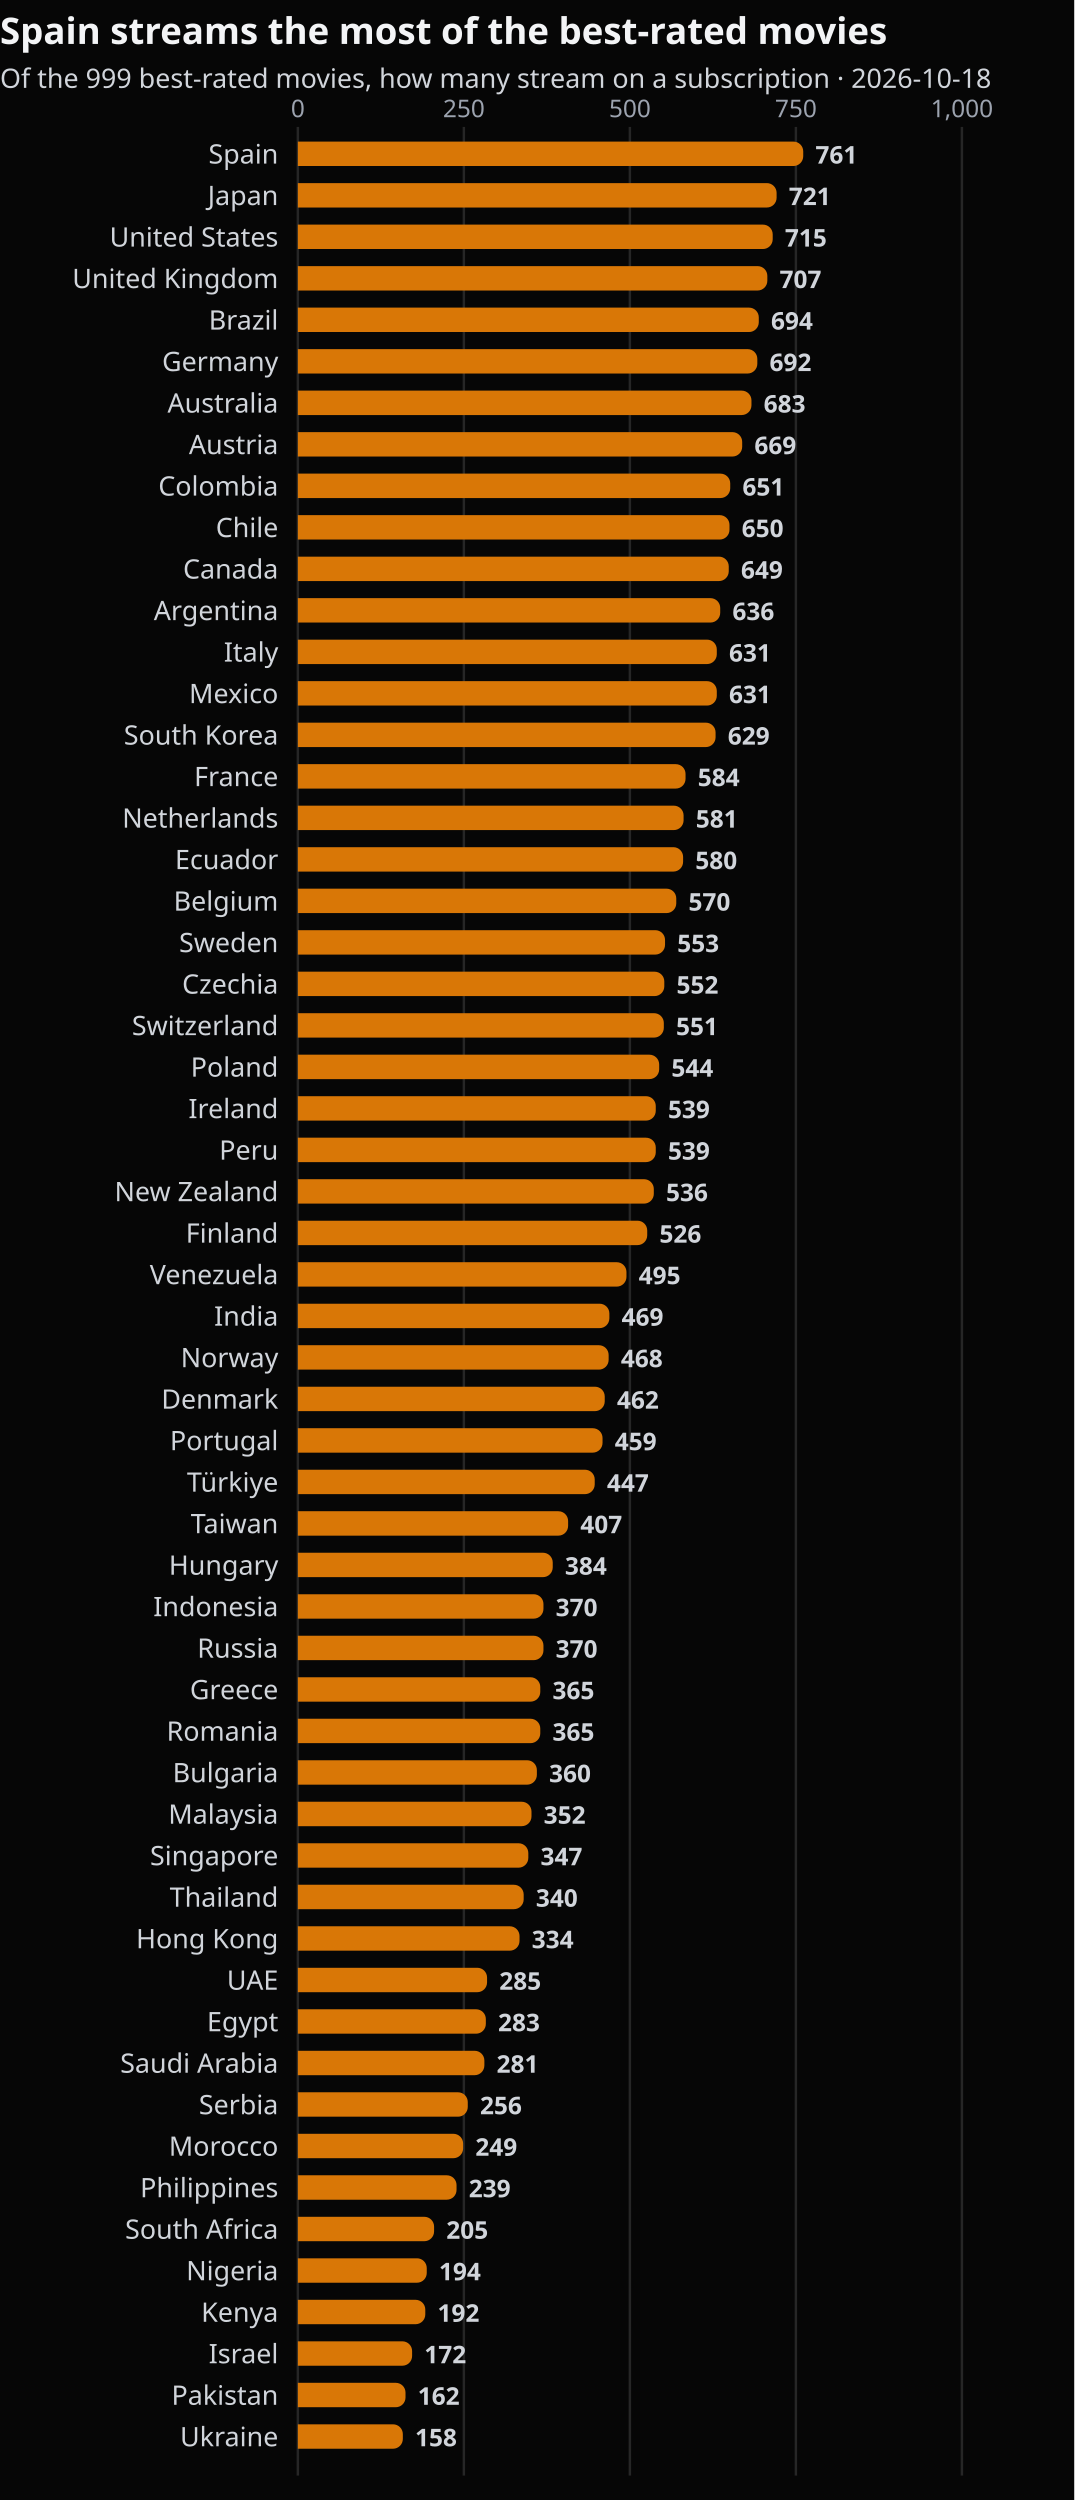
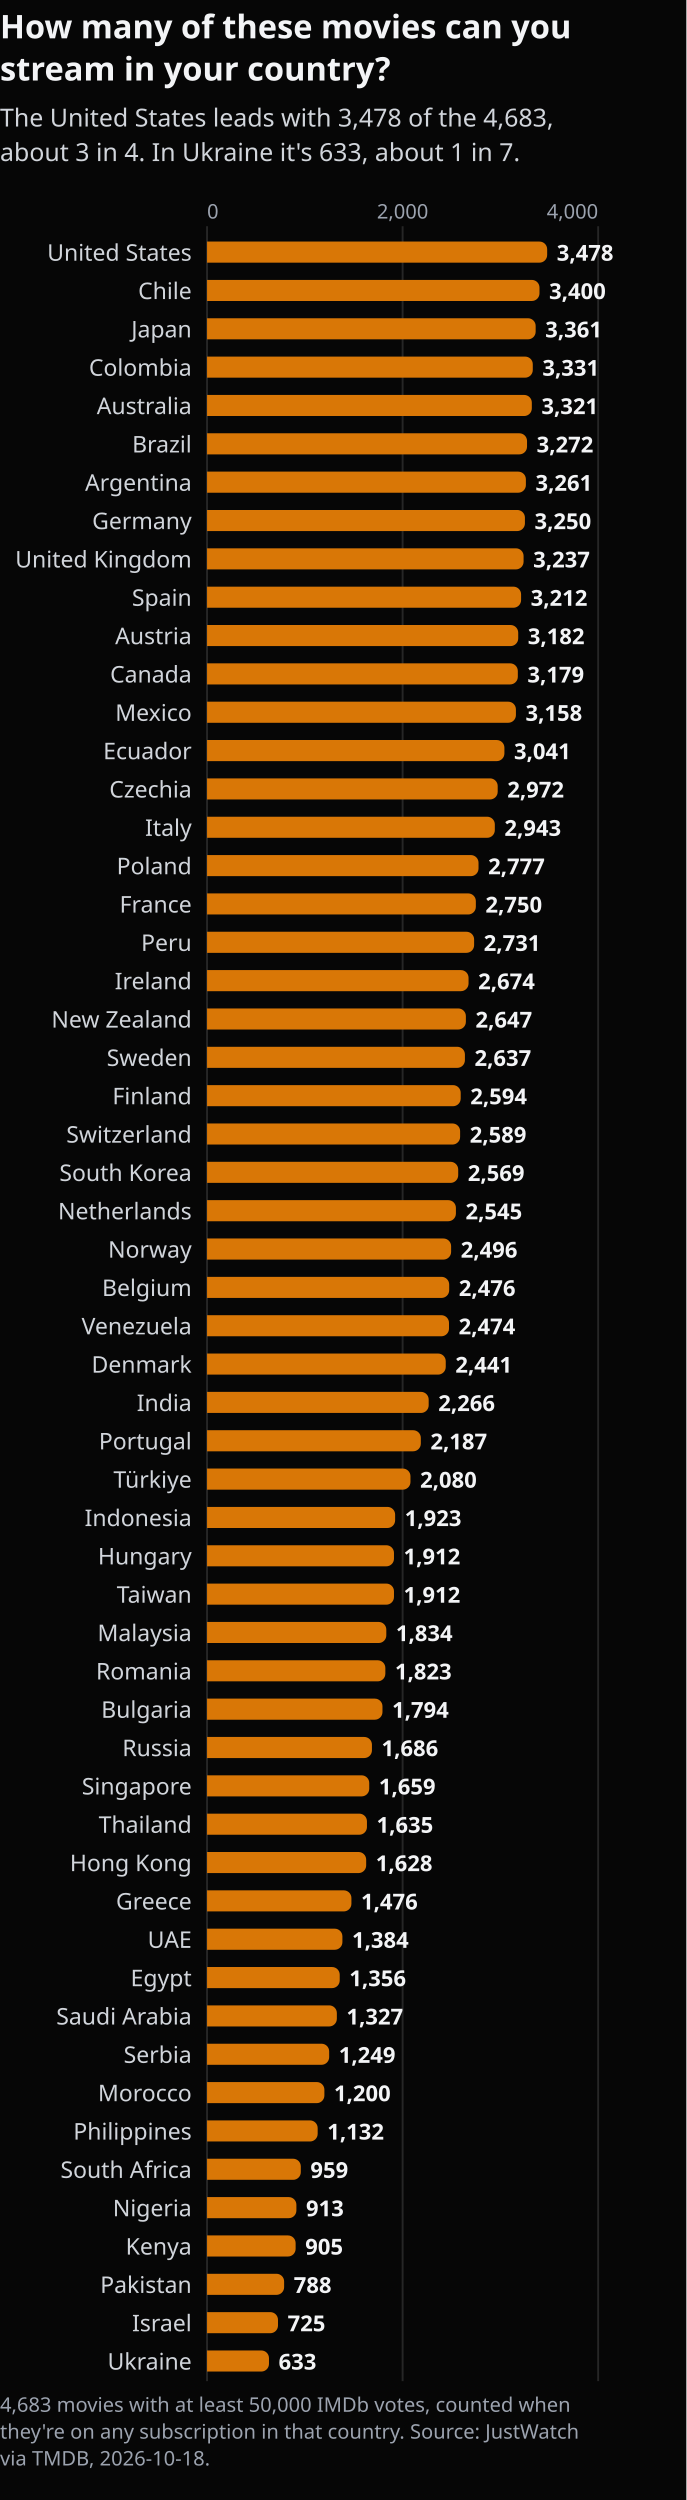
- <svg xmlns="http://www.w3.org/2000/svg" viewBox="0 0 440 1024" width="440" height="1024" role="img" aria-labelledby="t d">
+ <svg xmlns="http://www.w3.org/2000/svg" viewBox="0 0 358 1304" width="358" height="1304" role="img" aria-labelledby="t d">
  <style>
-  .t1{fill:#f3f4f6;font:700 15px Gabarito,system-ui,sans-serif}
-  .t2{fill:#d1d5db;font:400 11px Gabarito,system-ui,sans-serif}
-  .t3{fill:#9ca3af;font:400 10px Gabarito,system-ui,sans-serif;font-variant-numeric:tabular-nums}
-  .v{fill:#d1d5db;font:600 10px Gabarito,system-ui,sans-serif;font-variant-numeric:tabular-nums}
-  .grid{stroke:#262626;stroke-width:1}
-  .bar{fill:#d97706}.mute{fill:#6b7280}.line{fill:none;stroke:#d97706;stroke-width:2;stroke-linejoin:round;stroke-linecap:round}
-  .dot{fill:#d97706;stroke:#060606;stroke-width:2}
+ .q{fill:#f3f4f6;font:700 17px Gabarito,system-ui,sans-serif}
+ .a{fill:#d1d5db;font:400 13px Gabarito,system-ui,sans-serif}
+ .l{fill:#d1d5db;font:400 12px Gabarito,system-ui,sans-serif}
+ .ls{fill:#9ca3af;font:400 10.5px Gabarito,system-ui,sans-serif}
+ .v{fill:#f3f4f6;font:600 11.5px Gabarito,system-ui,sans-serif;font-variant-numeric:tabular-nums}
+ .n{fill:#9ca3af;font:400 10.5px Gabarito,system-ui,sans-serif}
+ .g{stroke:#262626;stroke-width:1}
+ .b{fill:#d97706}.m{fill:#6b7280}
</style>
-   <rect width="440" height="1024" fill="#060606" />
-   <text class="t1" x="0" y="18">Spain streams the most of the best-rated movies</text>
-   <text class="t2" x="0" y="36">Of the 999 best-rated movies, how many stream on a subscription · 2026-10-18</text>
-   <line class="grid" x1="122.0" x2="122.0" y1="52" y2="1014" />
-   <text class="t3" x="122.0" y="48" text-anchor="middle">0</text>
-   <line class="grid" x1="190.0" x2="190.0" y1="52" y2="1014" />
-   <text class="t3" x="190.0" y="48" text-anchor="middle">250</text>
-   <line class="grid" x1="258.0" x2="258.0" y1="52" y2="1014" />
-   <text class="t3" x="258.0" y="48" text-anchor="middle">500</text>
-   <line class="grid" x1="326.0" x2="326.0" y1="52" y2="1014" />
-   <text class="t3" x="326.0" y="48" text-anchor="middle">750</text>
-   <line class="grid" x1="394.0" x2="394.0" y1="52" y2="1014" />
-   <text class="t3" x="394.0" y="48" text-anchor="middle">1,000</text>
-   <g>
-     <text class="t2" x="114" y="67" text-anchor="end">Spain</text>
-     <path class="bar" d="M122,58h203.0a4,4 0 0 1 4,4v2a4,4 0 0 1 -4,4h-203.0z" />
-     <text class="v" x="334.0" y="67">761</text>
-   </g>
-   <g>
-     <text class="t2" x="114" y="84" text-anchor="end">Japan</text>
-     <path class="bar" d="M122,75h192.1a4,4 0 0 1 4,4v2a4,4 0 0 1 -4,4h-192.1z" />
-     <text class="v" x="323.1" y="84">721</text>
-   </g>
-   <g>
-     <text class="t2" x="114" y="101" text-anchor="end">United States</text>
-     <path class="bar" d="M122,92h190.5a4,4 0 0 1 4,4v2a4,4 0 0 1 -4,4h-190.5z" />
-     <text class="v" x="321.5" y="101">715</text>
-   </g>
-   <g>
-     <text class="t2" x="114" y="118" text-anchor="end">United Kingdom</text>
-     <path class="bar" d="M122,109h188.3a4,4 0 0 1 4,4v2a4,4 0 0 1 -4,4h-188.3z" />
-     <text class="v" x="319.3" y="118">707</text>
-   </g>
-   <g>
-     <text class="t2" x="114" y="135" text-anchor="end">Brazil</text>
-     <path class="bar" d="M122,126h184.8a4,4 0 0 1 4,4v2a4,4 0 0 1 -4,4h-184.8z" />
-     <text class="v" x="315.8" y="135">694</text>
-   </g>
-   <g>
-     <text class="t2" x="114" y="152" text-anchor="end">Germany</text>
-     <path class="bar" d="M122,143h184.2a4,4 0 0 1 4,4v2a4,4 0 0 1 -4,4h-184.2z" />
-     <text class="v" x="315.2" y="152">692</text>
-   </g>
-   <g>
-     <text class="t2" x="114" y="169" text-anchor="end">Australia</text>
-     <path class="bar" d="M122,160h181.8a4,4 0 0 1 4,4v2a4,4 0 0 1 -4,4h-181.8z" />
-     <text class="v" x="312.8" y="169">683</text>
-   </g>
-   <g>
-     <text class="t2" x="114" y="186" text-anchor="end">Austria</text>
-     <path class="bar" d="M122,177h178.0a4,4 0 0 1 4,4v2a4,4 0 0 1 -4,4h-178.0z" />
-     <text class="v" x="309.0" y="186">669</text>
-   </g>
-   <g>
-     <text class="t2" x="114" y="203" text-anchor="end">Colombia</text>
-     <path class="bar" d="M122,194h173.1a4,4 0 0 1 4,4v2a4,4 0 0 1 -4,4h-173.1z" />
-     <text class="v" x="304.1" y="203">651</text>
-   </g>
-   <g>
-     <text class="t2" x="114" y="220" text-anchor="end">Chile</text>
-     <path class="bar" d="M122,211h172.8a4,4 0 0 1 4,4v2a4,4 0 0 1 -4,4h-172.8z" />
-     <text class="v" x="303.8" y="220">650</text>
-   </g>
-   <g>
-     <text class="t2" x="114" y="237" text-anchor="end">Canada</text>
-     <path class="bar" d="M122,228h172.5a4,4 0 0 1 4,4v2a4,4 0 0 1 -4,4h-172.5z" />
-     <text class="v" x="303.5" y="237">649</text>
-   </g>
-   <g>
-     <text class="t2" x="114" y="254" text-anchor="end">Argentina</text>
-     <path class="bar" d="M122,245h169.0a4,4 0 0 1 4,4v2a4,4 0 0 1 -4,4h-169.0z" />
-     <text class="v" x="300.0" y="254">636</text>
-   </g>
-   <g>
-     <text class="t2" x="114" y="271" text-anchor="end">Italy</text>
-     <path class="bar" d="M122,262h167.6a4,4 0 0 1 4,4v2a4,4 0 0 1 -4,4h-167.6z" />
-     <text class="v" x="298.6" y="271">631</text>
-   </g>
-   <g>
-     <text class="t2" x="114" y="288" text-anchor="end">Mexico</text>
-     <path class="bar" d="M122,279h167.6a4,4 0 0 1 4,4v2a4,4 0 0 1 -4,4h-167.6z" />
-     <text class="v" x="298.6" y="288">631</text>
-   </g>
-   <g>
-     <text class="t2" x="114" y="305" text-anchor="end">South Korea</text>
-     <path class="bar" d="M122,296h167.1a4,4 0 0 1 4,4v2a4,4 0 0 1 -4,4h-167.1z" />
-     <text class="v" x="298.1" y="305">629</text>
-   </g>
-   <g>
-     <text class="t2" x="114" y="322" text-anchor="end">France</text>
-     <path class="bar" d="M122,313h154.8a4,4 0 0 1 4,4v2a4,4 0 0 1 -4,4h-154.8z" />
-     <text class="v" x="285.8" y="322">584</text>
-   </g>
-   <g>
-     <text class="t2" x="114" y="339" text-anchor="end">Netherlands</text>
-     <path class="bar" d="M122,330h154.0a4,4 0 0 1 4,4v2a4,4 0 0 1 -4,4h-154.0z" />
-     <text class="v" x="285.0" y="339">581</text>
-   </g>
-   <g>
-     <text class="t2" x="114" y="356" text-anchor="end">Ecuador</text>
-     <path class="bar" d="M122,347h153.8a4,4 0 0 1 4,4v2a4,4 0 0 1 -4,4h-153.8z" />
-     <text class="v" x="284.8" y="356">580</text>
-   </g>
-   <g>
-     <text class="t2" x="114" y="373" text-anchor="end">Belgium</text>
-     <path class="bar" d="M122,364h151.0a4,4 0 0 1 4,4v2a4,4 0 0 1 -4,4h-151.0z" />
-     <text class="v" x="282.0" y="373">570</text>
-   </g>
-   <g>
-     <text class="t2" x="114" y="390" text-anchor="end">Sweden</text>
-     <path class="bar" d="M122,381h146.4a4,4 0 0 1 4,4v2a4,4 0 0 1 -4,4h-146.4z" />
-     <text class="v" x="277.4" y="390">553</text>
-   </g>
-   <g>
-     <text class="t2" x="114" y="407" text-anchor="end">Czechia</text>
-     <path class="bar" d="M122,398h146.1a4,4 0 0 1 4,4v2a4,4 0 0 1 -4,4h-146.1z" />
-     <text class="v" x="277.1" y="407">552</text>
-   </g>
-   <g>
-     <text class="t2" x="114" y="424" text-anchor="end">Switzerland</text>
-     <path class="bar" d="M122,415h145.9a4,4 0 0 1 4,4v2a4,4 0 0 1 -4,4h-145.9z" />
-     <text class="v" x="276.9" y="424">551</text>
-   </g>
-   <g>
-     <text class="t2" x="114" y="441" text-anchor="end">Poland</text>
-     <path class="bar" d="M122,432h144.0a4,4 0 0 1 4,4v2a4,4 0 0 1 -4,4h-144.0z" />
-     <text class="v" x="275.0" y="441">544</text>
-   </g>
-   <g>
-     <text class="t2" x="114" y="458" text-anchor="end">Ireland</text>
-     <path class="bar" d="M122,449h142.6a4,4 0 0 1 4,4v2a4,4 0 0 1 -4,4h-142.6z" />
-     <text class="v" x="273.6" y="458">539</text>
-   </g>
-   <g>
-     <text class="t2" x="114" y="475" text-anchor="end">Peru</text>
-     <path class="bar" d="M122,466h142.6a4,4 0 0 1 4,4v2a4,4 0 0 1 -4,4h-142.6z" />
-     <text class="v" x="273.6" y="475">539</text>
-   </g>
-   <g>
-     <text class="t2" x="114" y="492" text-anchor="end">New Zealand</text>
-     <path class="bar" d="M122,483h141.8a4,4 0 0 1 4,4v2a4,4 0 0 1 -4,4h-141.8z" />
-     <text class="v" x="272.8" y="492">536</text>
-   </g>
-   <g>
-     <text class="t2" x="114" y="509" text-anchor="end">Finland</text>
-     <path class="bar" d="M122,500h139.1a4,4 0 0 1 4,4v2a4,4 0 0 1 -4,4h-139.1z" />
-     <text class="v" x="270.1" y="509">526</text>
-   </g>
-   <g>
-     <text class="t2" x="114" y="526" text-anchor="end">Venezuela</text>
-     <path class="bar" d="M122,517h130.6a4,4 0 0 1 4,4v2a4,4 0 0 1 -4,4h-130.6z" />
-     <text class="v" x="261.6" y="526">495</text>
-   </g>
-   <g>
-     <text class="t2" x="114" y="543" text-anchor="end">India</text>
-     <path class="bar" d="M122,534h123.6a4,4 0 0 1 4,4v2a4,4 0 0 1 -4,4h-123.6z" />
-     <text class="v" x="254.6" y="543">469</text>
-   </g>
-   <g>
-     <text class="t2" x="114" y="560" text-anchor="end">Norway</text>
-     <path class="bar" d="M122,551h123.3a4,4 0 0 1 4,4v2a4,4 0 0 1 -4,4h-123.3z" />
-     <text class="v" x="254.3" y="560">468</text>
-   </g>
-   <g>
-     <text class="t2" x="114" y="577" text-anchor="end">Denmark</text>
-     <path class="bar" d="M122,568h121.7a4,4 0 0 1 4,4v2a4,4 0 0 1 -4,4h-121.7z" />
-     <text class="v" x="252.7" y="577">462</text>
-   </g>
-   <g>
-     <text class="t2" x="114" y="594" text-anchor="end">Portugal</text>
-     <path class="bar" d="M122,585h120.8a4,4 0 0 1 4,4v2a4,4 0 0 1 -4,4h-120.8z" />
-     <text class="v" x="251.8" y="594">459</text>
-   </g>
-   <g>
-     <text class="t2" x="114" y="611" text-anchor="end">Türkiye</text>
-     <path class="bar" d="M122,602h117.6a4,4 0 0 1 4,4v2a4,4 0 0 1 -4,4h-117.6z" />
-     <text class="v" x="248.6" y="611">447</text>
-   </g>
-   <g>
-     <text class="t2" x="114" y="628" text-anchor="end">Taiwan</text>
-     <path class="bar" d="M122,619h106.7a4,4 0 0 1 4,4v2a4,4 0 0 1 -4,4h-106.7z" />
-     <text class="v" x="237.7" y="628">407</text>
-   </g>
-   <g>
-     <text class="t2" x="114" y="645" text-anchor="end">Hungary</text>
-     <path class="bar" d="M122,636h100.4a4,4 0 0 1 4,4v2a4,4 0 0 1 -4,4h-100.4z" />
-     <text class="v" x="231.4" y="645">384</text>
-   </g>
-   <g>
-     <text class="t2" x="114" y="662" text-anchor="end">Indonesia</text>
-     <path class="bar" d="M122,653h96.6a4,4 0 0 1 4,4v2a4,4 0 0 1 -4,4h-96.6z" />
-     <text class="v" x="227.6" y="662">370</text>
-   </g>
-   <g>
-     <text class="t2" x="114" y="679" text-anchor="end">Russia</text>
-     <path class="bar" d="M122,670h96.6a4,4 0 0 1 4,4v2a4,4 0 0 1 -4,4h-96.6z" />
-     <text class="v" x="227.6" y="679">370</text>
-   </g>
-   <g>
-     <text class="t2" x="114" y="696" text-anchor="end">Greece</text>
-     <path class="bar" d="M122,687h95.3a4,4 0 0 1 4,4v2a4,4 0 0 1 -4,4h-95.3z" />
-     <text class="v" x="226.3" y="696">365</text>
-   </g>
-   <g>
-     <text class="t2" x="114" y="713" text-anchor="end">Romania</text>
-     <path class="bar" d="M122,704h95.3a4,4 0 0 1 4,4v2a4,4 0 0 1 -4,4h-95.3z" />
-     <text class="v" x="226.3" y="713">365</text>
-   </g>
-   <g>
-     <text class="t2" x="114" y="730" text-anchor="end">Bulgaria</text>
-     <path class="bar" d="M122,721h93.9a4,4 0 0 1 4,4v2a4,4 0 0 1 -4,4h-93.9z" />
-     <text class="v" x="224.9" y="730">360</text>
-   </g>
-   <g>
-     <text class="t2" x="114" y="747" text-anchor="end">Malaysia</text>
-     <path class="bar" d="M122,738h91.7a4,4 0 0 1 4,4v2a4,4 0 0 1 -4,4h-91.7z" />
-     <text class="v" x="222.7" y="747">352</text>
-   </g>
-   <g>
-     <text class="t2" x="114" y="764" text-anchor="end">Singapore</text>
-     <path class="bar" d="M122,755h90.4a4,4 0 0 1 4,4v2a4,4 0 0 1 -4,4h-90.4z" />
-     <text class="v" x="221.4" y="764">347</text>
-   </g>
-   <g>
-     <text class="t2" x="114" y="781" text-anchor="end">Thailand</text>
-     <path class="bar" d="M122,772h88.5a4,4 0 0 1 4,4v2a4,4 0 0 1 -4,4h-88.5z" />
-     <text class="v" x="219.5" y="781">340</text>
-   </g>
-   <g>
-     <text class="t2" x="114" y="798" text-anchor="end">Hong Kong</text>
-     <path class="bar" d="M122,789h86.8a4,4 0 0 1 4,4v2a4,4 0 0 1 -4,4h-86.8z" />
-     <text class="v" x="217.8" y="798">334</text>
-   </g>
-   <g>
-     <text class="t2" x="114" y="815" text-anchor="end">UAE</text>
-     <path class="bar" d="M122,806h73.5a4,4 0 0 1 4,4v2a4,4 0 0 1 -4,4h-73.5z" />
-     <text class="v" x="204.5" y="815">285</text>
-   </g>
-   <g>
-     <text class="t2" x="114" y="832" text-anchor="end">Egypt</text>
-     <path class="bar" d="M122,823h73.0a4,4 0 0 1 4,4v2a4,4 0 0 1 -4,4h-73.0z" />
-     <text class="v" x="204.0" y="832">283</text>
-   </g>
-   <g>
-     <text class="t2" x="114" y="849" text-anchor="end">Saudi Arabia</text>
-     <path class="bar" d="M122,840h72.4a4,4 0 0 1 4,4v2a4,4 0 0 1 -4,4h-72.4z" />
-     <text class="v" x="203.4" y="849">281</text>
-   </g>
-   <g>
-     <text class="t2" x="114" y="866" text-anchor="end">Serbia</text>
-     <path class="bar" d="M122,857h65.6a4,4 0 0 1 4,4v2a4,4 0 0 1 -4,4h-65.6z" />
-     <text class="v" x="196.6" y="866">256</text>
-   </g>
-   <g>
-     <text class="t2" x="114" y="883" text-anchor="end">Morocco</text>
-     <path class="bar" d="M122,874h63.7a4,4 0 0 1 4,4v2a4,4 0 0 1 -4,4h-63.7z" />
-     <text class="v" x="194.7" y="883">249</text>
-   </g>
-   <g>
-     <text class="t2" x="114" y="900" text-anchor="end">Philippines</text>
-     <path class="bar" d="M122,891h61.0a4,4 0 0 1 4,4v2a4,4 0 0 1 -4,4h-61.0z" />
-     <text class="v" x="192.0" y="900">239</text>
-   </g>
-   <g>
-     <text class="t2" x="114" y="917" text-anchor="end">South Africa</text>
-     <path class="bar" d="M122,908h51.8a4,4 0 0 1 4,4v2a4,4 0 0 1 -4,4h-51.8z" />
-     <text class="v" x="182.8" y="917">205</text>
-   </g>
-   <g>
-     <text class="t2" x="114" y="934" text-anchor="end">Nigeria</text>
-     <path class="bar" d="M122,925h48.8a4,4 0 0 1 4,4v2a4,4 0 0 1 -4,4h-48.8z" />
-     <text class="v" x="179.8" y="934">194</text>
-   </g>
-   <g>
-     <text class="t2" x="114" y="951" text-anchor="end">Kenya</text>
-     <path class="bar" d="M122,942h48.2a4,4 0 0 1 4,4v2a4,4 0 0 1 -4,4h-48.2z" />
-     <text class="v" x="179.2" y="951">192</text>
-   </g>
-   <g>
-     <text class="t2" x="114" y="968" text-anchor="end">Israel</text>
-     <path class="bar" d="M122,959h42.8a4,4 0 0 1 4,4v2a4,4 0 0 1 -4,4h-42.8z" />
-     <text class="v" x="173.8" y="968">172</text>
-   </g>
-   <g>
-     <text class="t2" x="114" y="985" text-anchor="end">Pakistan</text>
-     <path class="bar" d="M122,976h40.1a4,4 0 0 1 4,4v2a4,4 0 0 1 -4,4h-40.1z" />
-     <text class="v" x="171.1" y="985">162</text>
-   </g>
-   <g>
-     <text class="t2" x="114" y="1002" text-anchor="end">Ukraine</text>
-     <path class="bar" d="M122,993h39.0a4,4 0 0 1 4,4v2a4,4 0 0 1 -4,4h-39.0z" />
-     <text class="v" x="170.0" y="1002">158</text>
-   </g>
+   <rect width="358" height="1304" fill="#060606" />
+   <text class="q" x="0" y="20">How many of these movies can you</text>
+   <text class="q" x="0" y="42">stream in your country?</text>
+   <text class="a" x="0" y="66">The United States leads with 3,478 of the 4,683,</text>
+   <text class="a" x="0" y="84">about 3 in 4. In Ukraine it's 633, about 1 in 7.</text>
+   <line class="g" x1="108.0" x2="108.0" y1="118" y2="1242" />
+   <text class="n" x="108.0" y="114" text-anchor="start">0</text>
+   <line class="g" x1="210.0" x2="210.0" y1="118" y2="1242" />
+   <text class="n" x="210.0" y="114" text-anchor="middle">2,000</text>
+   <line class="g" x1="312.0" x2="312.0" y1="118" y2="1242" />
+   <text class="n" x="312.0" y="114" text-anchor="end">4,000</text>
+   <g>
+     <text class="l" x="100" y="136" text-anchor="end">United States</text>
+     <path class="b" d="M108,126h173.4a4,4 0 0 1 4,4v3a4,4 0 0 1 -4,4h-173.4z" />
+     <text class="v" x="290.4" y="136">3,478</text>
+   </g>
+   <g>
+     <text class="l" x="100" y="156" text-anchor="end">Chile</text>
+     <path class="b" d="M108,146h169.4a4,4 0 0 1 4,4v3a4,4 0 0 1 -4,4h-169.4z" />
+     <text class="v" x="286.4" y="156">3,400</text>
+   </g>
+   <g>
+     <text class="l" x="100" y="176" text-anchor="end">Japan</text>
+     <path class="b" d="M108,166h167.4a4,4 0 0 1 4,4v3a4,4 0 0 1 -4,4h-167.4z" />
+     <text class="v" x="284.4" y="176">3,361</text>
+   </g>
+   <g>
+     <text class="l" x="100" y="196" text-anchor="end">Colombia</text>
+     <path class="b" d="M108,186h165.9a4,4 0 0 1 4,4v3a4,4 0 0 1 -4,4h-165.9z" />
+     <text class="v" x="282.9" y="196">3,331</text>
+   </g>
+   <g>
+     <text class="l" x="100" y="216" text-anchor="end">Australia</text>
+     <path class="b" d="M108,206h165.4a4,4 0 0 1 4,4v3a4,4 0 0 1 -4,4h-165.4z" />
+     <text class="v" x="282.4" y="216">3,321</text>
+   </g>
+   <g>
+     <text class="l" x="100" y="236" text-anchor="end">Brazil</text>
+     <path class="b" d="M108,226h162.9a4,4 0 0 1 4,4v3a4,4 0 0 1 -4,4h-162.9z" />
+     <text class="v" x="279.9" y="236">3,272</text>
+   </g>
+   <g>
+     <text class="l" x="100" y="256" text-anchor="end">Argentina</text>
+     <path class="b" d="M108,246h162.3a4,4 0 0 1 4,4v3a4,4 0 0 1 -4,4h-162.3z" />
+     <text class="v" x="279.3" y="256">3,261</text>
+   </g>
+   <g>
+     <text class="l" x="100" y="276" text-anchor="end">Germany</text>
+     <path class="b" d="M108,266h161.8a4,4 0 0 1 4,4v3a4,4 0 0 1 -4,4h-161.8z" />
+     <text class="v" x="278.8" y="276">3,250</text>
+   </g>
+   <g>
+     <text class="l" x="100" y="296" text-anchor="end">United Kingdom</text>
+     <path class="b" d="M108,286h161.1a4,4 0 0 1 4,4v3a4,4 0 0 1 -4,4h-161.1z" />
+     <text class="v" x="278.1" y="296">3,237</text>
+   </g>
+   <g>
+     <text class="l" x="100" y="316" text-anchor="end">Spain</text>
+     <path class="b" d="M108,306h159.8a4,4 0 0 1 4,4v3a4,4 0 0 1 -4,4h-159.8z" />
+     <text class="v" x="276.8" y="316">3,212</text>
+   </g>
+   <g>
+     <text class="l" x="100" y="336" text-anchor="end">Austria</text>
+     <path class="b" d="M108,326h158.3a4,4 0 0 1 4,4v3a4,4 0 0 1 -4,4h-158.3z" />
+     <text class="v" x="275.3" y="336">3,182</text>
+   </g>
+   <g>
+     <text class="l" x="100" y="356" text-anchor="end">Canada</text>
+     <path class="b" d="M108,346h158.1a4,4 0 0 1 4,4v3a4,4 0 0 1 -4,4h-158.1z" />
+     <text class="v" x="275.1" y="356">3,179</text>
+   </g>
+   <g>
+     <text class="l" x="100" y="376" text-anchor="end">Mexico</text>
+     <path class="b" d="M108,366h157.1a4,4 0 0 1 4,4v3a4,4 0 0 1 -4,4h-157.1z" />
+     <text class="v" x="274.1" y="376">3,158</text>
+   </g>
+   <g>
+     <text class="l" x="100" y="396" text-anchor="end">Ecuador</text>
+     <path class="b" d="M108,386h151.1a4,4 0 0 1 4,4v3a4,4 0 0 1 -4,4h-151.1z" />
+     <text class="v" x="268.1" y="396">3,041</text>
+   </g>
+   <g>
+     <text class="l" x="100" y="416" text-anchor="end">Czechia</text>
+     <path class="b" d="M108,406h147.6a4,4 0 0 1 4,4v3a4,4 0 0 1 -4,4h-147.6z" />
+     <text class="v" x="264.6" y="416">2,972</text>
+   </g>
+   <g>
+     <text class="l" x="100" y="436" text-anchor="end">Italy</text>
+     <path class="b" d="M108,426h146.1a4,4 0 0 1 4,4v3a4,4 0 0 1 -4,4h-146.1z" />
+     <text class="v" x="263.1" y="436">2,943</text>
+   </g>
+   <g>
+     <text class="l" x="100" y="456" text-anchor="end">Poland</text>
+     <path class="b" d="M108,446h137.6a4,4 0 0 1 4,4v3a4,4 0 0 1 -4,4h-137.6z" />
+     <text class="v" x="254.6" y="456">2,777</text>
+   </g>
+   <g>
+     <text class="l" x="100" y="476" text-anchor="end">France</text>
+     <path class="b" d="M108,466h136.2a4,4 0 0 1 4,4v3a4,4 0 0 1 -4,4h-136.2z" />
+     <text class="v" x="253.2" y="476">2,750</text>
+   </g>
+   <g>
+     <text class="l" x="100" y="496" text-anchor="end">Peru</text>
+     <path class="b" d="M108,486h135.3a4,4 0 0 1 4,4v3a4,4 0 0 1 -4,4h-135.3z" />
+     <text class="v" x="252.3" y="496">2,731</text>
+   </g>
+   <g>
+     <text class="l" x="100" y="516" text-anchor="end">Ireland</text>
+     <path class="b" d="M108,506h132.4a4,4 0 0 1 4,4v3a4,4 0 0 1 -4,4h-132.4z" />
+     <text class="v" x="249.4" y="516">2,674</text>
+   </g>
+   <g>
+     <text class="l" x="100" y="536" text-anchor="end">New Zealand</text>
+     <path class="b" d="M108,526h131.0a4,4 0 0 1 4,4v3a4,4 0 0 1 -4,4h-131.0z" />
+     <text class="v" x="248.0" y="536">2,647</text>
+   </g>
+   <g>
+     <text class="l" x="100" y="556" text-anchor="end">Sweden</text>
+     <path class="b" d="M108,546h130.5a4,4 0 0 1 4,4v3a4,4 0 0 1 -4,4h-130.5z" />
+     <text class="v" x="247.5" y="556">2,637</text>
+   </g>
+   <g>
+     <text class="l" x="100" y="576" text-anchor="end">Finland</text>
+     <path class="b" d="M108,566h128.3a4,4 0 0 1 4,4v3a4,4 0 0 1 -4,4h-128.3z" />
+     <text class="v" x="245.3" y="576">2,594</text>
+   </g>
+   <g>
+     <text class="l" x="100" y="596" text-anchor="end">Switzerland</text>
+     <path class="b" d="M108,586h128.0a4,4 0 0 1 4,4v3a4,4 0 0 1 -4,4h-128.0z" />
+     <text class="v" x="245.0" y="596">2,589</text>
+   </g>
+   <g>
+     <text class="l" x="100" y="616" text-anchor="end">South Korea</text>
+     <path class="b" d="M108,606h127.0a4,4 0 0 1 4,4v3a4,4 0 0 1 -4,4h-127.0z" />
+     <text class="v" x="244.0" y="616">2,569</text>
+   </g>
+   <g>
+     <text class="l" x="100" y="636" text-anchor="end">Netherlands</text>
+     <path class="b" d="M108,626h125.8a4,4 0 0 1 4,4v3a4,4 0 0 1 -4,4h-125.8z" />
+     <text class="v" x="242.8" y="636">2,545</text>
+   </g>
+   <g>
+     <text class="l" x="100" y="656" text-anchor="end">Norway</text>
+     <path class="b" d="M108,646h123.3a4,4 0 0 1 4,4v3a4,4 0 0 1 -4,4h-123.3z" />
+     <text class="v" x="240.3" y="656">2,496</text>
+   </g>
+   <g>
+     <text class="l" x="100" y="676" text-anchor="end">Belgium</text>
+     <path class="b" d="M108,666h122.3a4,4 0 0 1 4,4v3a4,4 0 0 1 -4,4h-122.3z" />
+     <text class="v" x="239.3" y="676">2,476</text>
+   </g>
+   <g>
+     <text class="l" x="100" y="696" text-anchor="end">Venezuela</text>
+     <path class="b" d="M108,686h122.2a4,4 0 0 1 4,4v3a4,4 0 0 1 -4,4h-122.2z" />
+     <text class="v" x="239.2" y="696">2,474</text>
+   </g>
+   <g>
+     <text class="l" x="100" y="716" text-anchor="end">Denmark</text>
+     <path class="b" d="M108,706h120.5a4,4 0 0 1 4,4v3a4,4 0 0 1 -4,4h-120.5z" />
+     <text class="v" x="237.5" y="716">2,441</text>
+   </g>
+   <g>
+     <text class="l" x="100" y="736" text-anchor="end">India</text>
+     <path class="b" d="M108,726h111.6a4,4 0 0 1 4,4v3a4,4 0 0 1 -4,4h-111.6z" />
+     <text class="v" x="228.6" y="736">2,266</text>
+   </g>
+   <g>
+     <text class="l" x="100" y="756" text-anchor="end">Portugal</text>
+     <path class="b" d="M108,746h107.5a4,4 0 0 1 4,4v3a4,4 0 0 1 -4,4h-107.5z" />
+     <text class="v" x="224.5" y="756">2,187</text>
+   </g>
+   <g>
+     <text class="l" x="100" y="776" text-anchor="end">Türkiye</text>
+     <path class="b" d="M108,766h102.1a4,4 0 0 1 4,4v3a4,4 0 0 1 -4,4h-102.1z" />
+     <text class="v" x="219.1" y="776">2,080</text>
+   </g>
+   <g>
+     <text class="l" x="100" y="796" text-anchor="end">Indonesia</text>
+     <path class="b" d="M108,786h94.1a4,4 0 0 1 4,4v3a4,4 0 0 1 -4,4h-94.1z" />
+     <text class="v" x="211.1" y="796">1,923</text>
+   </g>
+   <g>
+     <text class="l" x="100" y="816" text-anchor="end">Hungary</text>
+     <path class="b" d="M108,806h93.5a4,4 0 0 1 4,4v3a4,4 0 0 1 -4,4h-93.5z" />
+     <text class="v" x="210.5" y="816">1,912</text>
+   </g>
+   <g>
+     <text class="l" x="100" y="836" text-anchor="end">Taiwan</text>
+     <path class="b" d="M108,826h93.5a4,4 0 0 1 4,4v3a4,4 0 0 1 -4,4h-93.5z" />
+     <text class="v" x="210.5" y="836">1,912</text>
+   </g>
+   <g>
+     <text class="l" x="100" y="856" text-anchor="end">Malaysia</text>
+     <path class="b" d="M108,846h89.5a4,4 0 0 1 4,4v3a4,4 0 0 1 -4,4h-89.5z" />
+     <text class="v" x="206.5" y="856">1,834</text>
+   </g>
+   <g>
+     <text class="l" x="100" y="876" text-anchor="end">Romania</text>
+     <path class="b" d="M108,866h89.0a4,4 0 0 1 4,4v3a4,4 0 0 1 -4,4h-89.0z" />
+     <text class="v" x="206.0" y="876">1,823</text>
+   </g>
+   <g>
+     <text class="l" x="100" y="896" text-anchor="end">Bulgaria</text>
+     <path class="b" d="M108,886h87.5a4,4 0 0 1 4,4v3a4,4 0 0 1 -4,4h-87.5z" />
+     <text class="v" x="204.5" y="896">1,794</text>
+   </g>
+   <g>
+     <text class="l" x="100" y="916" text-anchor="end">Russia</text>
+     <path class="b" d="M108,906h82.0a4,4 0 0 1 4,4v3a4,4 0 0 1 -4,4h-82.0z" />
+     <text class="v" x="199.0" y="916">1,686</text>
+   </g>
+   <g>
+     <text class="l" x="100" y="936" text-anchor="end">Singapore</text>
+     <path class="b" d="M108,926h80.6a4,4 0 0 1 4,4v3a4,4 0 0 1 -4,4h-80.6z" />
+     <text class="v" x="197.6" y="936">1,659</text>
+   </g>
+   <g>
+     <text class="l" x="100" y="956" text-anchor="end">Thailand</text>
+     <path class="b" d="M108,946h79.4a4,4 0 0 1 4,4v3a4,4 0 0 1 -4,4h-79.4z" />
+     <text class="v" x="196.4" y="956">1,635</text>
+   </g>
+   <g>
+     <text class="l" x="100" y="976" text-anchor="end">Hong Kong</text>
+     <path class="b" d="M108,966h79.0a4,4 0 0 1 4,4v3a4,4 0 0 1 -4,4h-79.0z" />
+     <text class="v" x="196.0" y="976">1,628</text>
+   </g>
+   <g>
+     <text class="l" x="100" y="996" text-anchor="end">Greece</text>
+     <path class="b" d="M108,986h71.3a4,4 0 0 1 4,4v3a4,4 0 0 1 -4,4h-71.3z" />
+     <text class="v" x="188.3" y="996">1,476</text>
+   </g>
+   <g>
+     <text class="l" x="100" y="1016" text-anchor="end">UAE</text>
+     <path class="b" d="M108,1006h66.6a4,4 0 0 1 4,4v3a4,4 0 0 1 -4,4h-66.6z" />
+     <text class="v" x="183.6" y="1016">1,384</text>
+   </g>
+   <g>
+     <text class="l" x="100" y="1036" text-anchor="end">Egypt</text>
+     <path class="b" d="M108,1026h65.2a4,4 0 0 1 4,4v3a4,4 0 0 1 -4,4h-65.2z" />
+     <text class="v" x="182.2" y="1036">1,356</text>
+   </g>
+   <g>
+     <text class="l" x="100" y="1056" text-anchor="end">Saudi Arabia</text>
+     <path class="b" d="M108,1046h63.7a4,4 0 0 1 4,4v3a4,4 0 0 1 -4,4h-63.7z" />
+     <text class="v" x="180.7" y="1056">1,327</text>
+   </g>
+   <g>
+     <text class="l" x="100" y="1076" text-anchor="end">Serbia</text>
+     <path class="b" d="M108,1066h59.7a4,4 0 0 1 4,4v3a4,4 0 0 1 -4,4h-59.7z" />
+     <text class="v" x="176.7" y="1076">1,249</text>
+   </g>
+   <g>
+     <text class="l" x="100" y="1096" text-anchor="end">Morocco</text>
+     <path class="b" d="M108,1086h57.2a4,4 0 0 1 4,4v3a4,4 0 0 1 -4,4h-57.2z" />
+     <text class="v" x="174.2" y="1096">1,200</text>
+   </g>
+   <g>
+     <text class="l" x="100" y="1116" text-anchor="end">Philippines</text>
+     <path class="b" d="M108,1106h53.7a4,4 0 0 1 4,4v3a4,4 0 0 1 -4,4h-53.7z" />
+     <text class="v" x="170.7" y="1116">1,132</text>
+   </g>
+   <g>
+     <text class="l" x="100" y="1136" text-anchor="end">South Africa</text>
+     <path class="b" d="M108,1126h44.9a4,4 0 0 1 4,4v3a4,4 0 0 1 -4,4h-44.9z" />
+     <text class="v" x="161.9" y="1136">959</text>
+   </g>
+   <g>
+     <text class="l" x="100" y="1156" text-anchor="end">Nigeria</text>
+     <path class="b" d="M108,1146h42.6a4,4 0 0 1 4,4v3a4,4 0 0 1 -4,4h-42.6z" />
+     <text class="v" x="159.6" y="1156">913</text>
+   </g>
+   <g>
+     <text class="l" x="100" y="1176" text-anchor="end">Kenya</text>
+     <path class="b" d="M108,1166h42.2a4,4 0 0 1 4,4v3a4,4 0 0 1 -4,4h-42.2z" />
+     <text class="v" x="159.2" y="1176">905</text>
+   </g>
+   <g>
+     <text class="l" x="100" y="1196" text-anchor="end">Pakistan</text>
+     <path class="b" d="M108,1186h36.2a4,4 0 0 1 4,4v3a4,4 0 0 1 -4,4h-36.2z" />
+     <text class="v" x="153.2" y="1196">788</text>
+   </g>
+   <g>
+     <text class="l" x="100" y="1216" text-anchor="end">Israel</text>
+     <path class="b" d="M108,1206h33.0a4,4 0 0 1 4,4v3a4,4 0 0 1 -4,4h-33.0z" />
+     <text class="v" x="150.0" y="1216">725</text>
+   </g>
+   <g>
+     <text class="l" x="100" y="1236" text-anchor="end">Ukraine</text>
+     <path class="b" d="M108,1226h28.3a4,4 0 0 1 4,4v3a4,4 0 0 1 -4,4h-28.3z" />
+     <text class="v" x="145.3" y="1236">633</text>
+   </g>
+   <text class="n" x="0" y="1258">4,683 movies with at least 50,000 IMDb votes, counted when</text>
+   <text class="n" x="0" y="1272">they're on any subscription in that country. Source: JustWatch</text>
+   <text class="n" x="0" y="1286">via TMDB, 2026-10-18.</text>
</svg>
